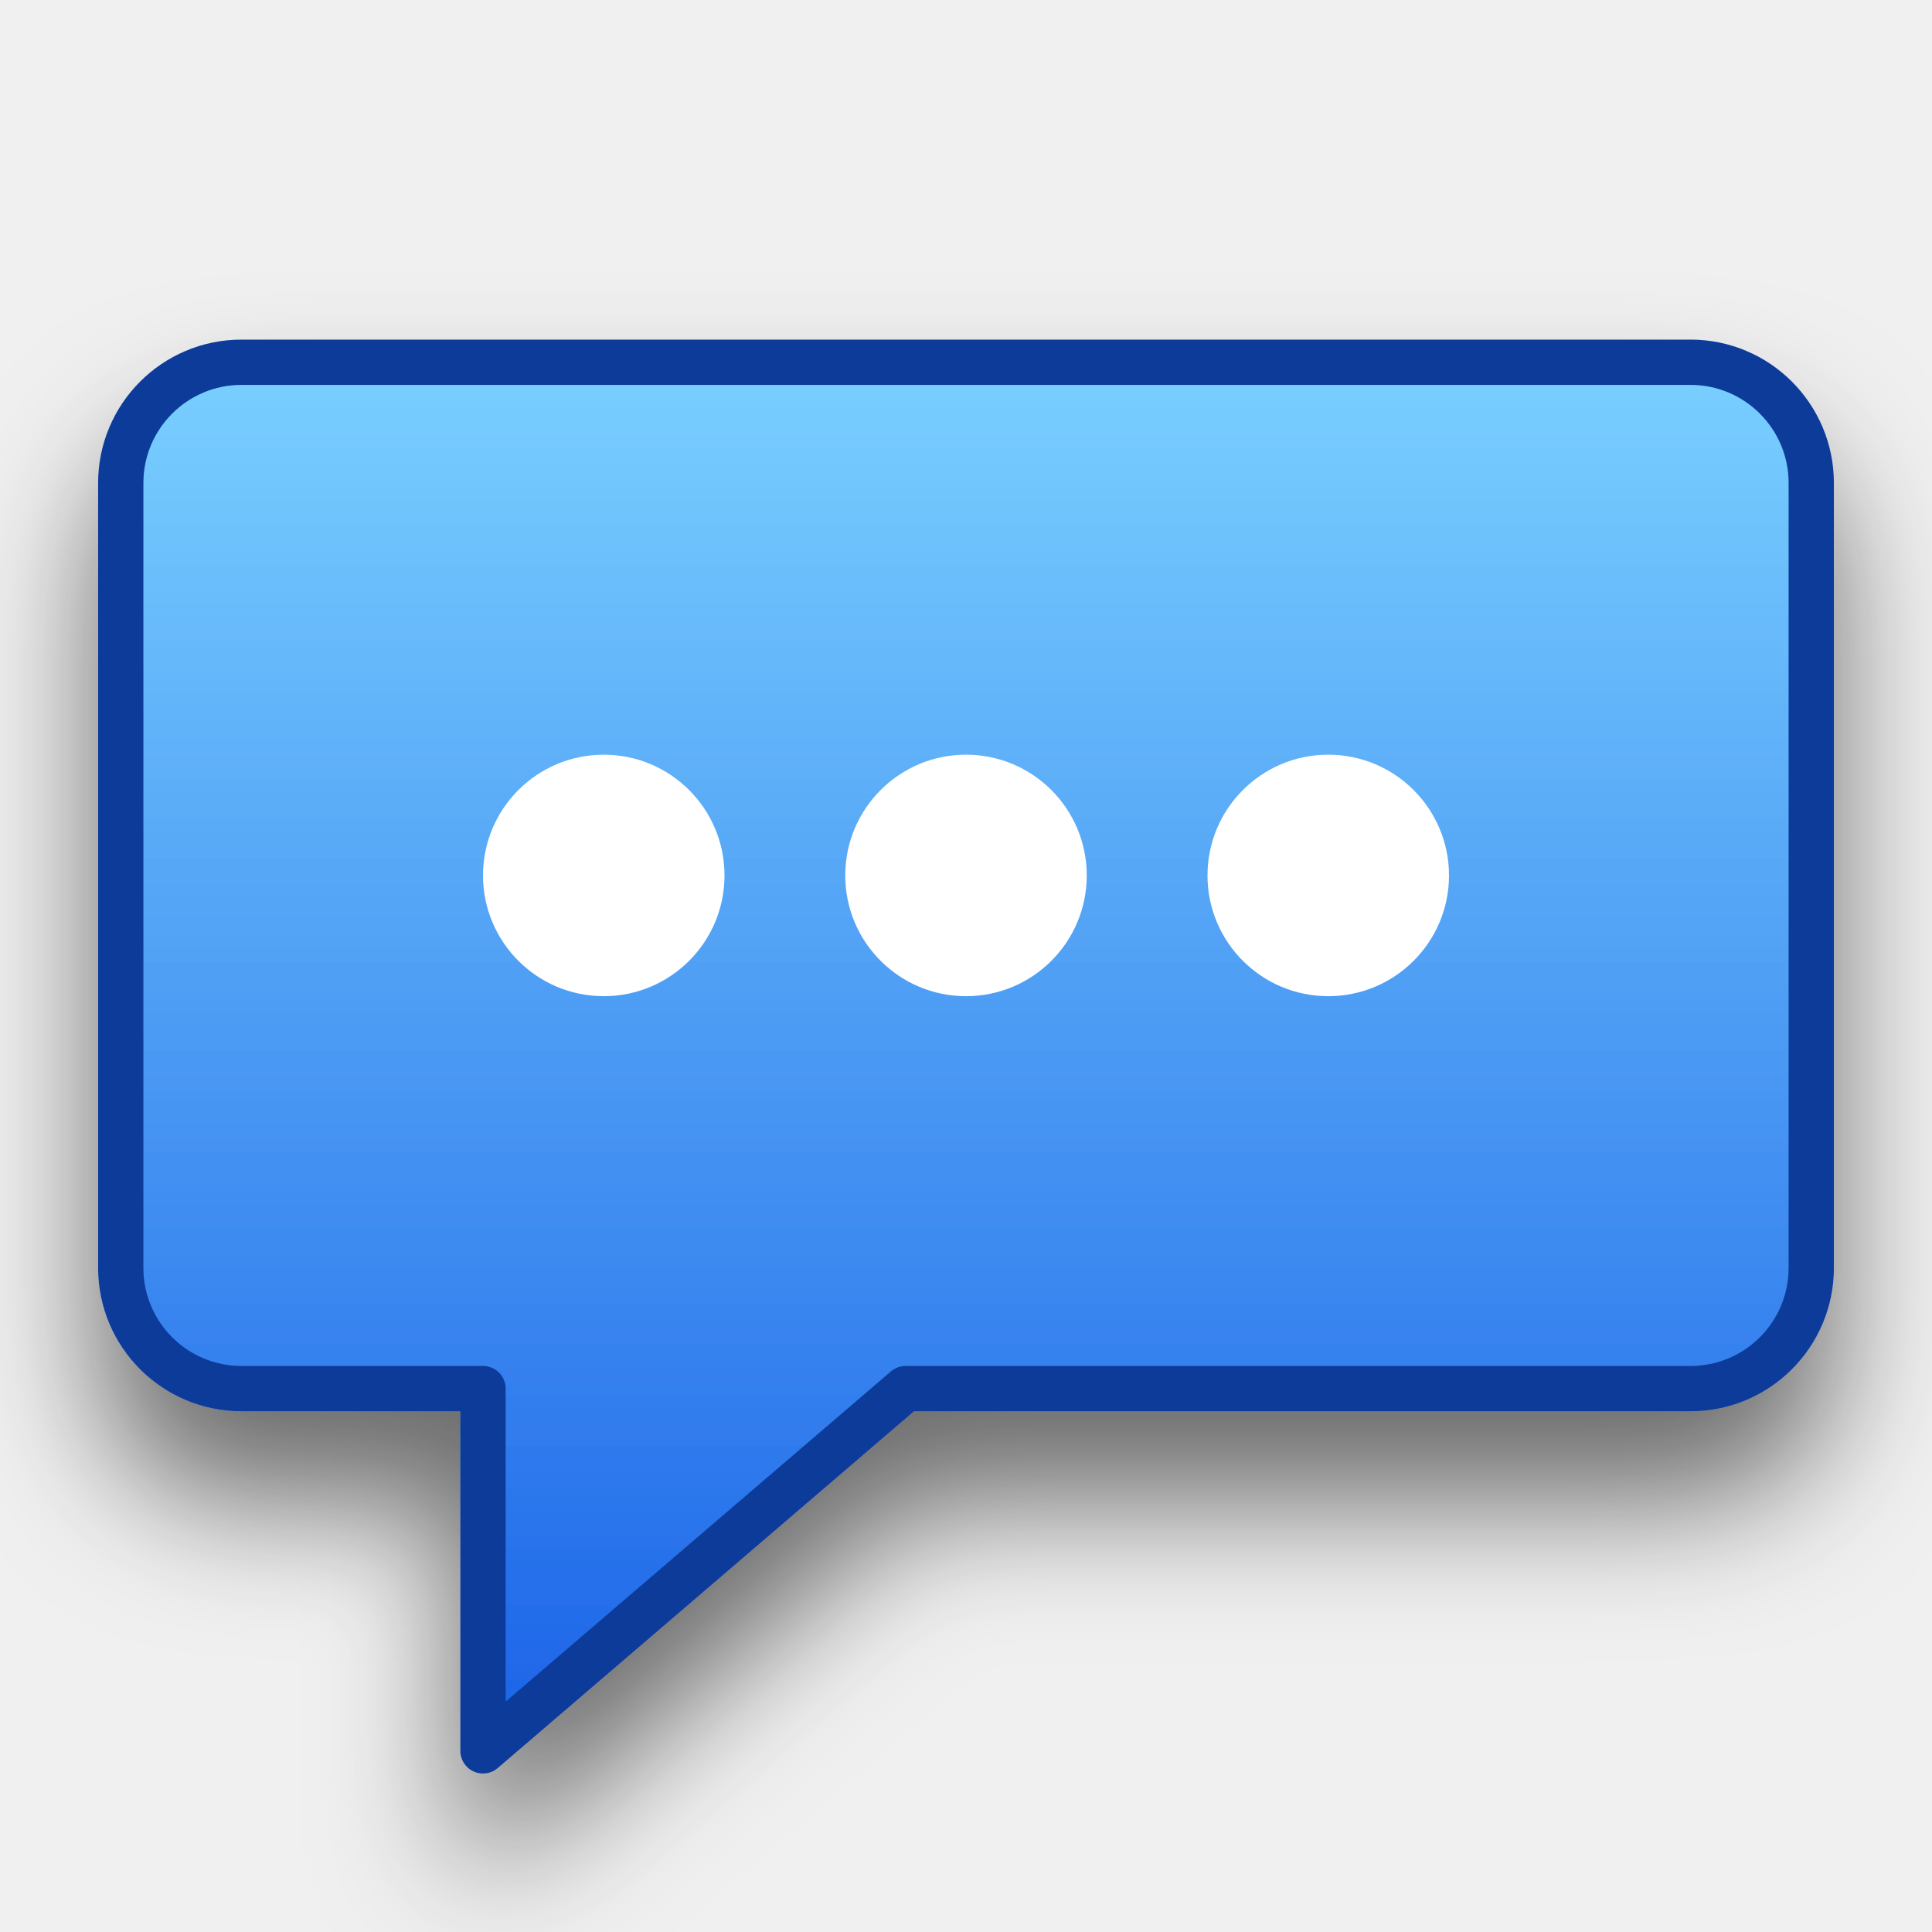
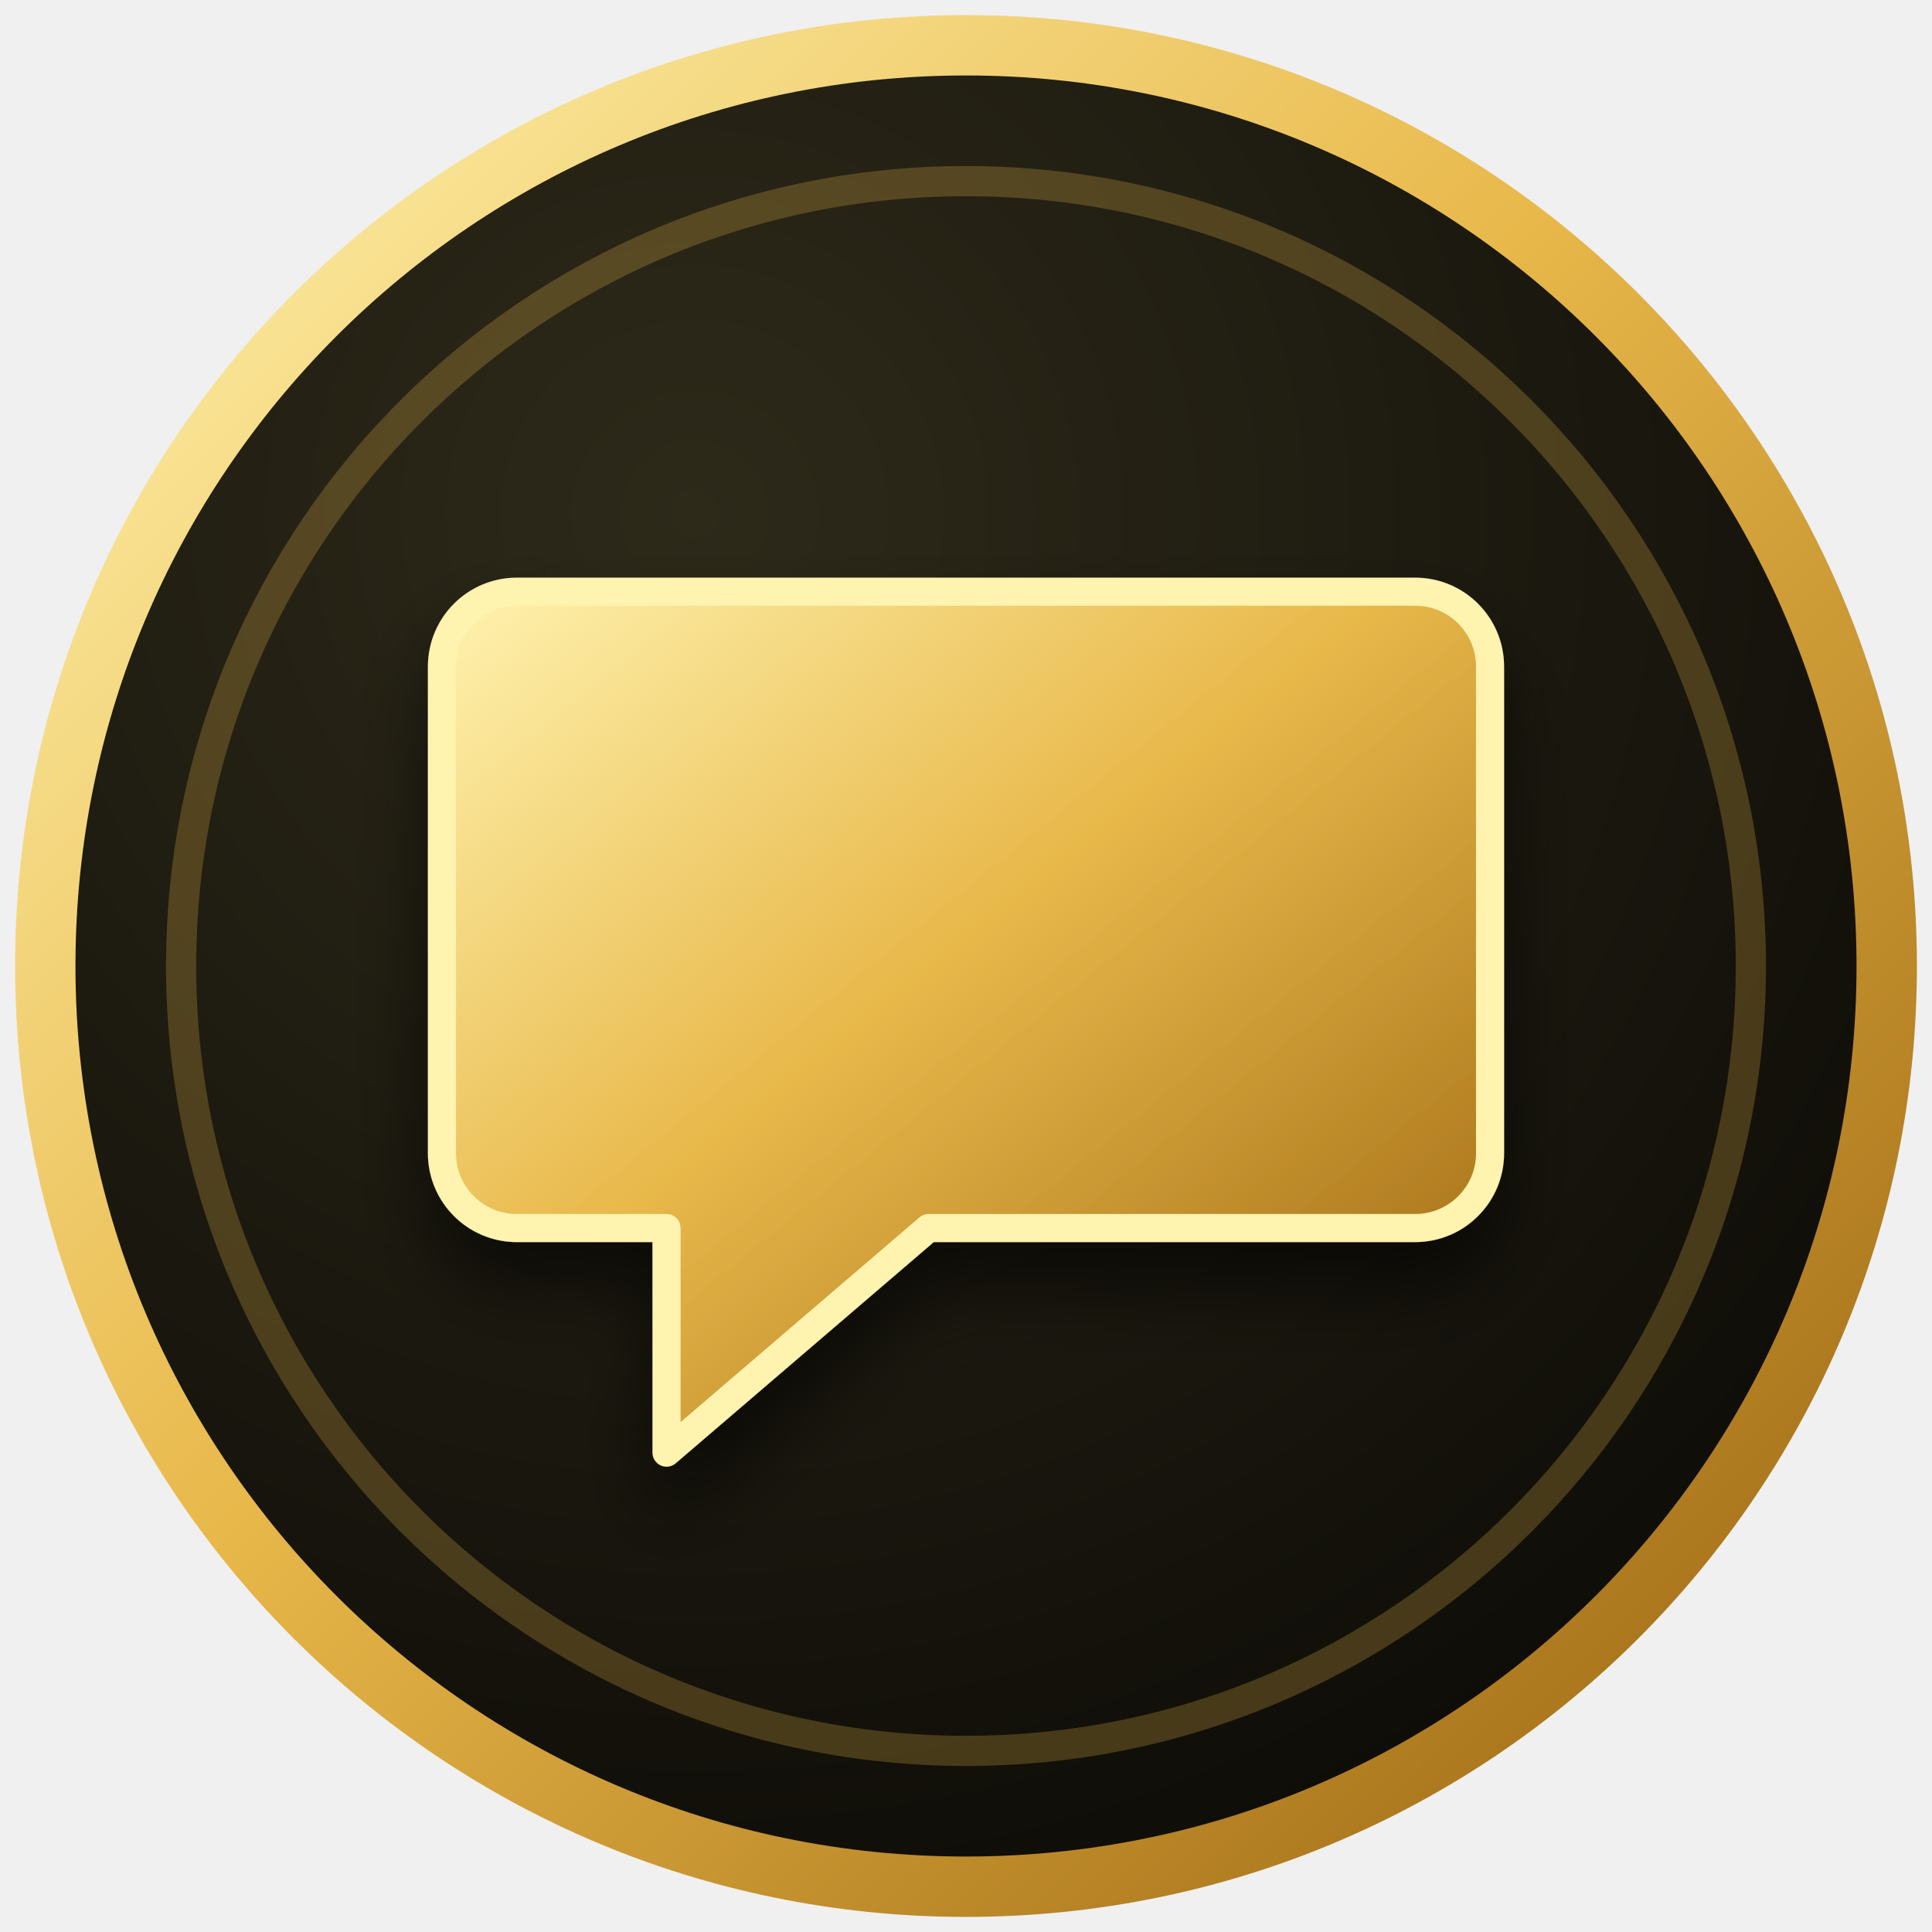
<svg xmlns="http://www.w3.org/2000/svg" viewBox="0 0 64 64">
  <defs>
-     <linearGradient id="a" x1="0" y1="0" x2="0" y2="1">
-       <stop offset="0" stop-color="#7ad0ff" />
-       <stop offset="1" stop-color="#1a62e8" />
+     <linearGradient id="g" x1="0" y1="0" x2="1" y2="1">
+       <stop offset="0" stop-color="#fff3b0" />
+       <stop offset=".45" stop-color="#e8b84a" />
+       <stop offset="1" stop-color="#9a6410" />
    </linearGradient>
-     <filter id="s" x="-20%" y="-20%" width="140%" height="150%">
-       <feDropShadow dx="0" dy="3" stdDeviation="2.2" flood-color="#000" flood-opacity=".55" />
+     <radialGradient id="c" cx=".35" cy=".25" r=".9">
+       <stop offset="0" stop-color="#2e2a1a" />
+       <stop offset="1" stop-color="#0a0905" />
+     </radialGradient>
+     <filter id="s" x="-30%" y="-30%" width="160%" height="170%">
+       <feDropShadow dx="0" dy="2.5" stdDeviation="2" flood-color="#000" flood-opacity=".6" />
    </filter>
  </defs>
-   <g filter="url(#s)">
-     <path d="M8 12h48a4 4 0 0 1 4 4v26a4 4 0 0 1-4 4H30L16 58V46H8a4 4 0 0 1-4-4V16a4 4 0 0 1 4-4z" fill="url(#a)" stroke="#0c3a9a" stroke-width="1.5" stroke-linejoin="round" />
-     <g fill="#fff">
-       <circle cx="20" cy="29" r="4" />
-       <circle cx="32" cy="29" r="4" />
-       <circle cx="44" cy="29" r="4" />
+   <circle cx="32" cy="32" r="30.5" fill="url(#c)" stroke="url(#g)" stroke-width="2" />
+   <circle cx="32" cy="32" r="26" fill="none" stroke="#e8b84a" stroke-opacity=".25" />
+   <g transform="translate(32 32) scale(.62) translate(-32 -32)" filter="url(#s)">
+     <g fill="url(#g)" stroke="#fff3b0" stroke-width="1.5">
+       <path d="M8 12h48a4 4 0 0 1 4 4v26a4 4 0 0 1-4 4H30L16 58V46H8a4 4 0 0 1-4-4V16a4 4 0 0 1 4-4z" stroke-linejoin="round" />
    </g>
+     <g fill="url(#g)" stroke="url(#g)" stroke-width="5" />
  </g>
</svg>
